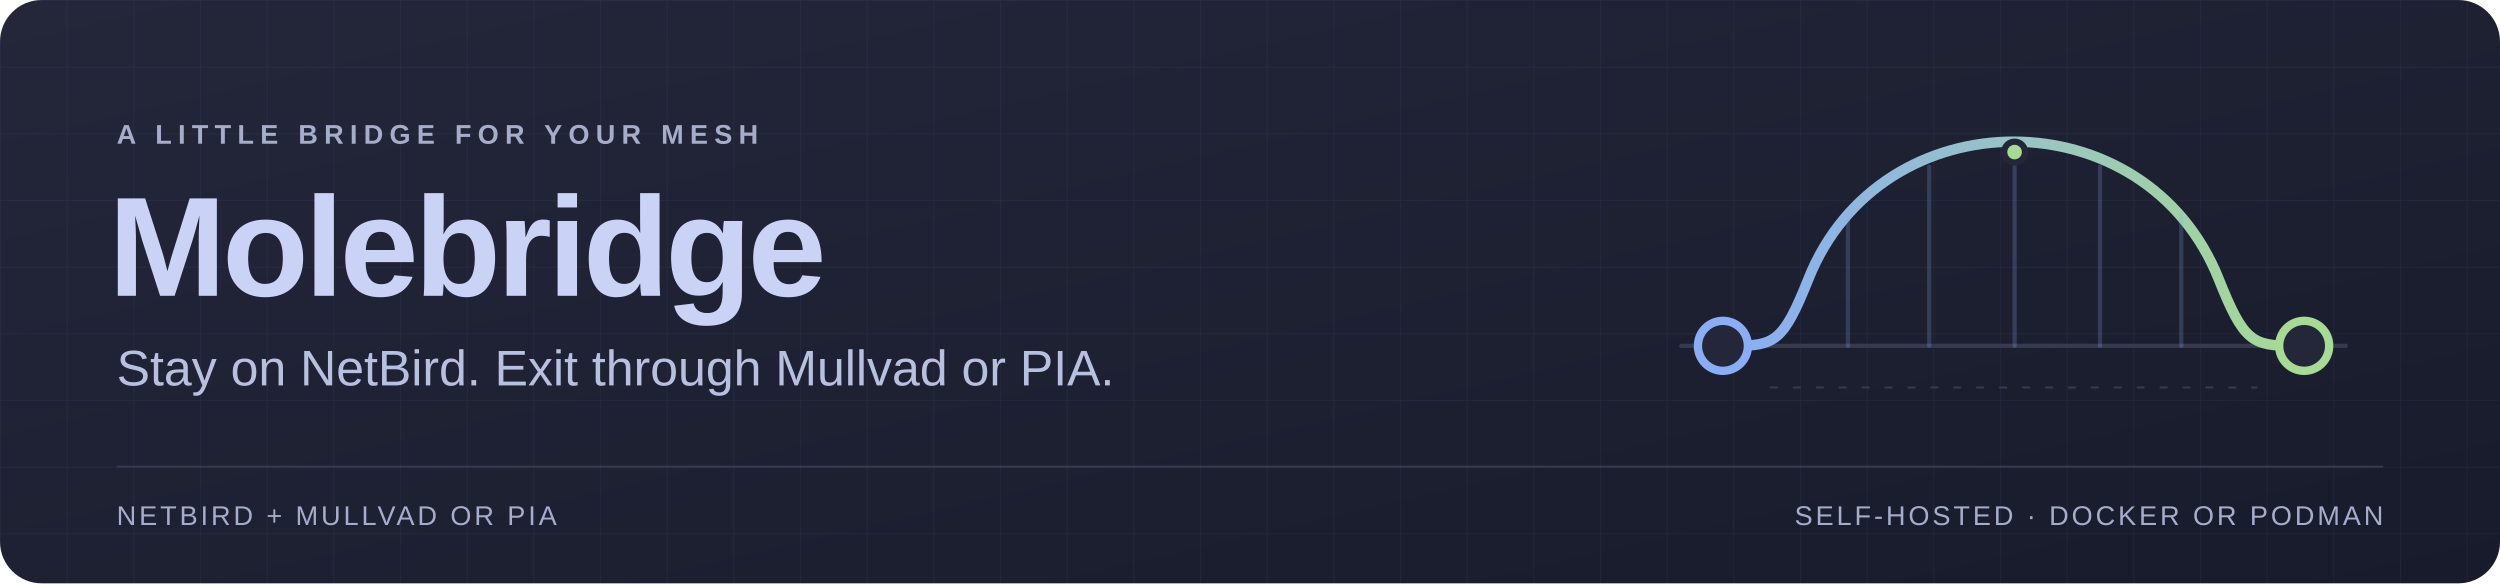
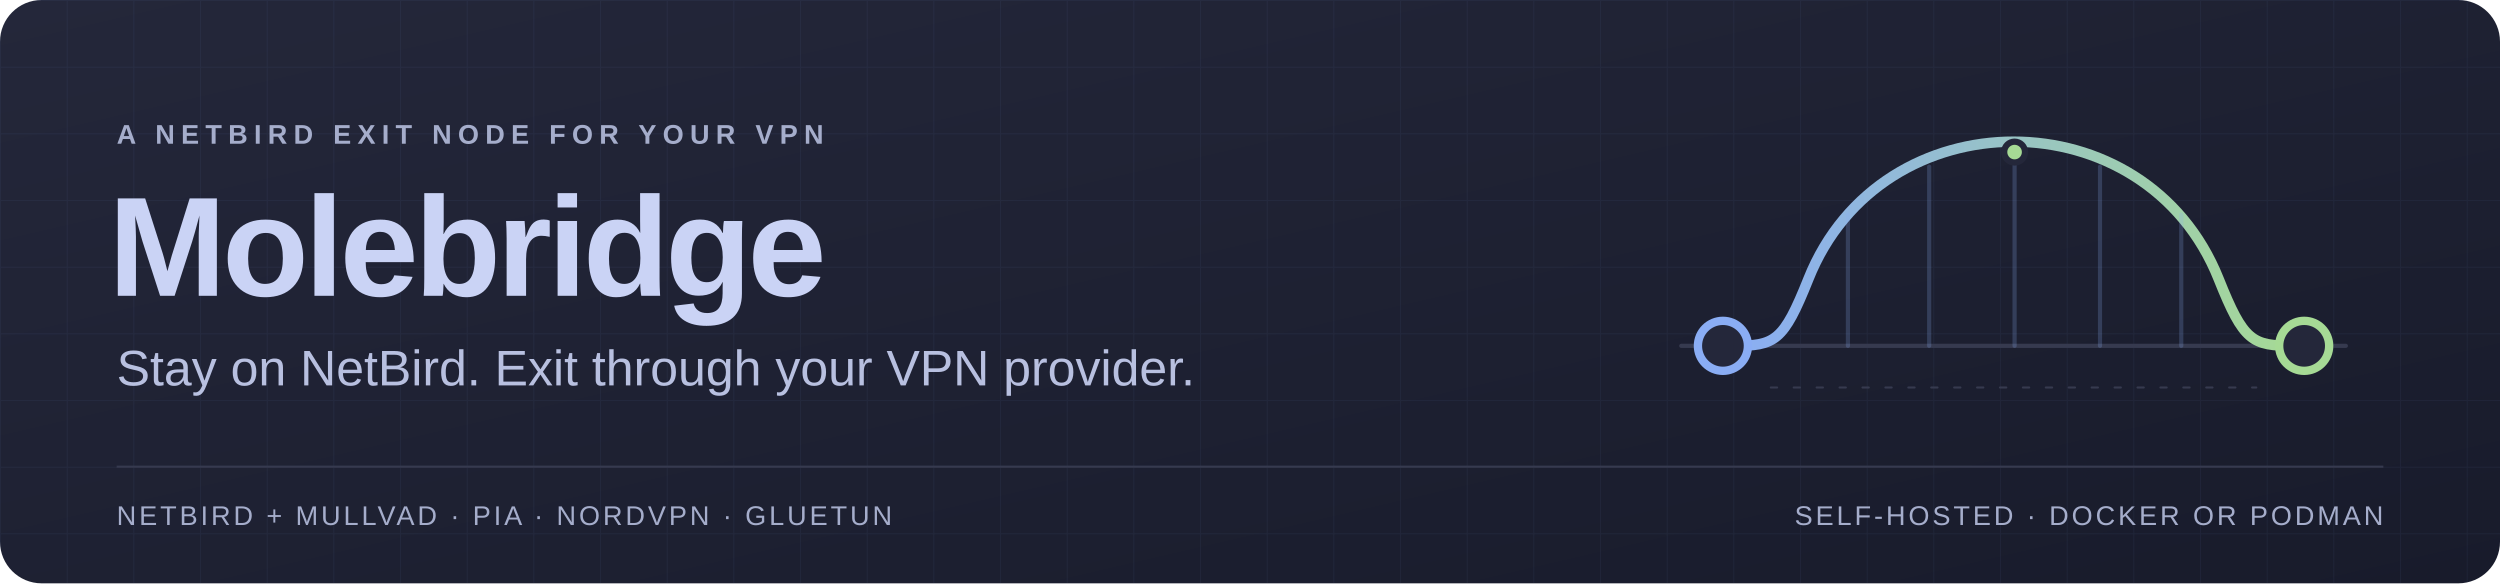
<svg xmlns="http://www.w3.org/2000/svg" width="1200" height="280" viewBox="0 0 1200 280" role="img" aria-labelledby="title description">
  <defs>
    <linearGradient id="background" x2="1" y2="1">
      <stop stop-color="#24273a" />
      <stop offset="1" stop-color="#181b2b" />
    </linearGradient>
    <linearGradient id="bridge">
      <stop stop-color="#8aadf4" />
      <stop offset="1" stop-color="#a6da95" />
    </linearGradient>
    <pattern id="grid" width="32" height="32" patternUnits="userSpaceOnUse">
      <path d="M32 0H0V32" fill="none" stroke="#8aadf4" stroke-opacity=".055" />
    </pattern>
  </defs>
  <rect width="1200" height="280" rx="20" fill="url(#background)" />
  <rect width="1200" height="280" rx="20" fill="url(#grid)" />
  <path d="M56 224H1144" stroke="#363a4f" />
  <g font-family="Arial,Helvetica,sans-serif">
-     <text x="56" y="69" fill="#a5adcb" font-size="13" font-weight="600" letter-spacing="3">A LITTLE BRIDGE FOR YOUR MESH</text>
+     <text x="56" y="69" fill="#a5adcb" font-size="13" font-weight="600" letter-spacing="3">A NETBIRD EXIT NODE FOR YOUR VPN</text>
    <text x="52" y="142" fill="#cad3f5" font-size="68" font-weight="700" letter-spacing="-2">Molebridge</text>
-     <text x="56" y="185" fill="#b8c0e0" font-size="24">Stay on NetBird. Exit through Mullvad or PIA.</text>
-     <text x="56" y="252" fill="#a5adcb" font-size="13" letter-spacing="1.4">NETBIRD + MULLVAD OR PIA</text>
+     <text x="56" y="185" fill="#b8c0e0" font-size="24">Stay on NetBird. Exit through your VPN provider.</text>
+     <text x="56" y="252" fill="#a5adcb" font-size="13" letter-spacing="1.4">NETBIRD + MULLVAD · PIA · NORDVPN · GLUETUN</text>
    <text x="1144" y="252" text-anchor="end" fill="#a5adcb" font-size="13" letter-spacing="1.4">SELF-HOSTED · DOCKER OR PODMAN</text>
  </g>
  <g fill="none" stroke-linecap="round" stroke-linejoin="round">
    <path d="M807 166H1126" stroke="#363a4f" stroke-width="2" />
    <path d="M832 166C852 166 856 164 868 134C903 46 1030 46 1065 134C1077 164 1081 166 1101 166" stroke="url(#bridge)" stroke-width="5" />
    <path d="M887 103V166M926 80V166M967 73V166M1008 80V166M1047 103V166" stroke="#8aadf4" stroke-opacity=".22" stroke-width="2" />
    <path d="M850 186H1083" stroke="#363a4f" stroke-dasharray="3 8" />
    <circle cx="827" cy="166" r="12" fill="#24273a" stroke="#8aadf4" stroke-width="4" />
    <circle cx="1106" cy="166" r="12" fill="#24273a" stroke="#a6da95" stroke-width="4" />
    <circle cx="967" cy="73" r="5" fill="#a6da95" stroke="#24273a" stroke-width="3" />
  </g>
</svg>
